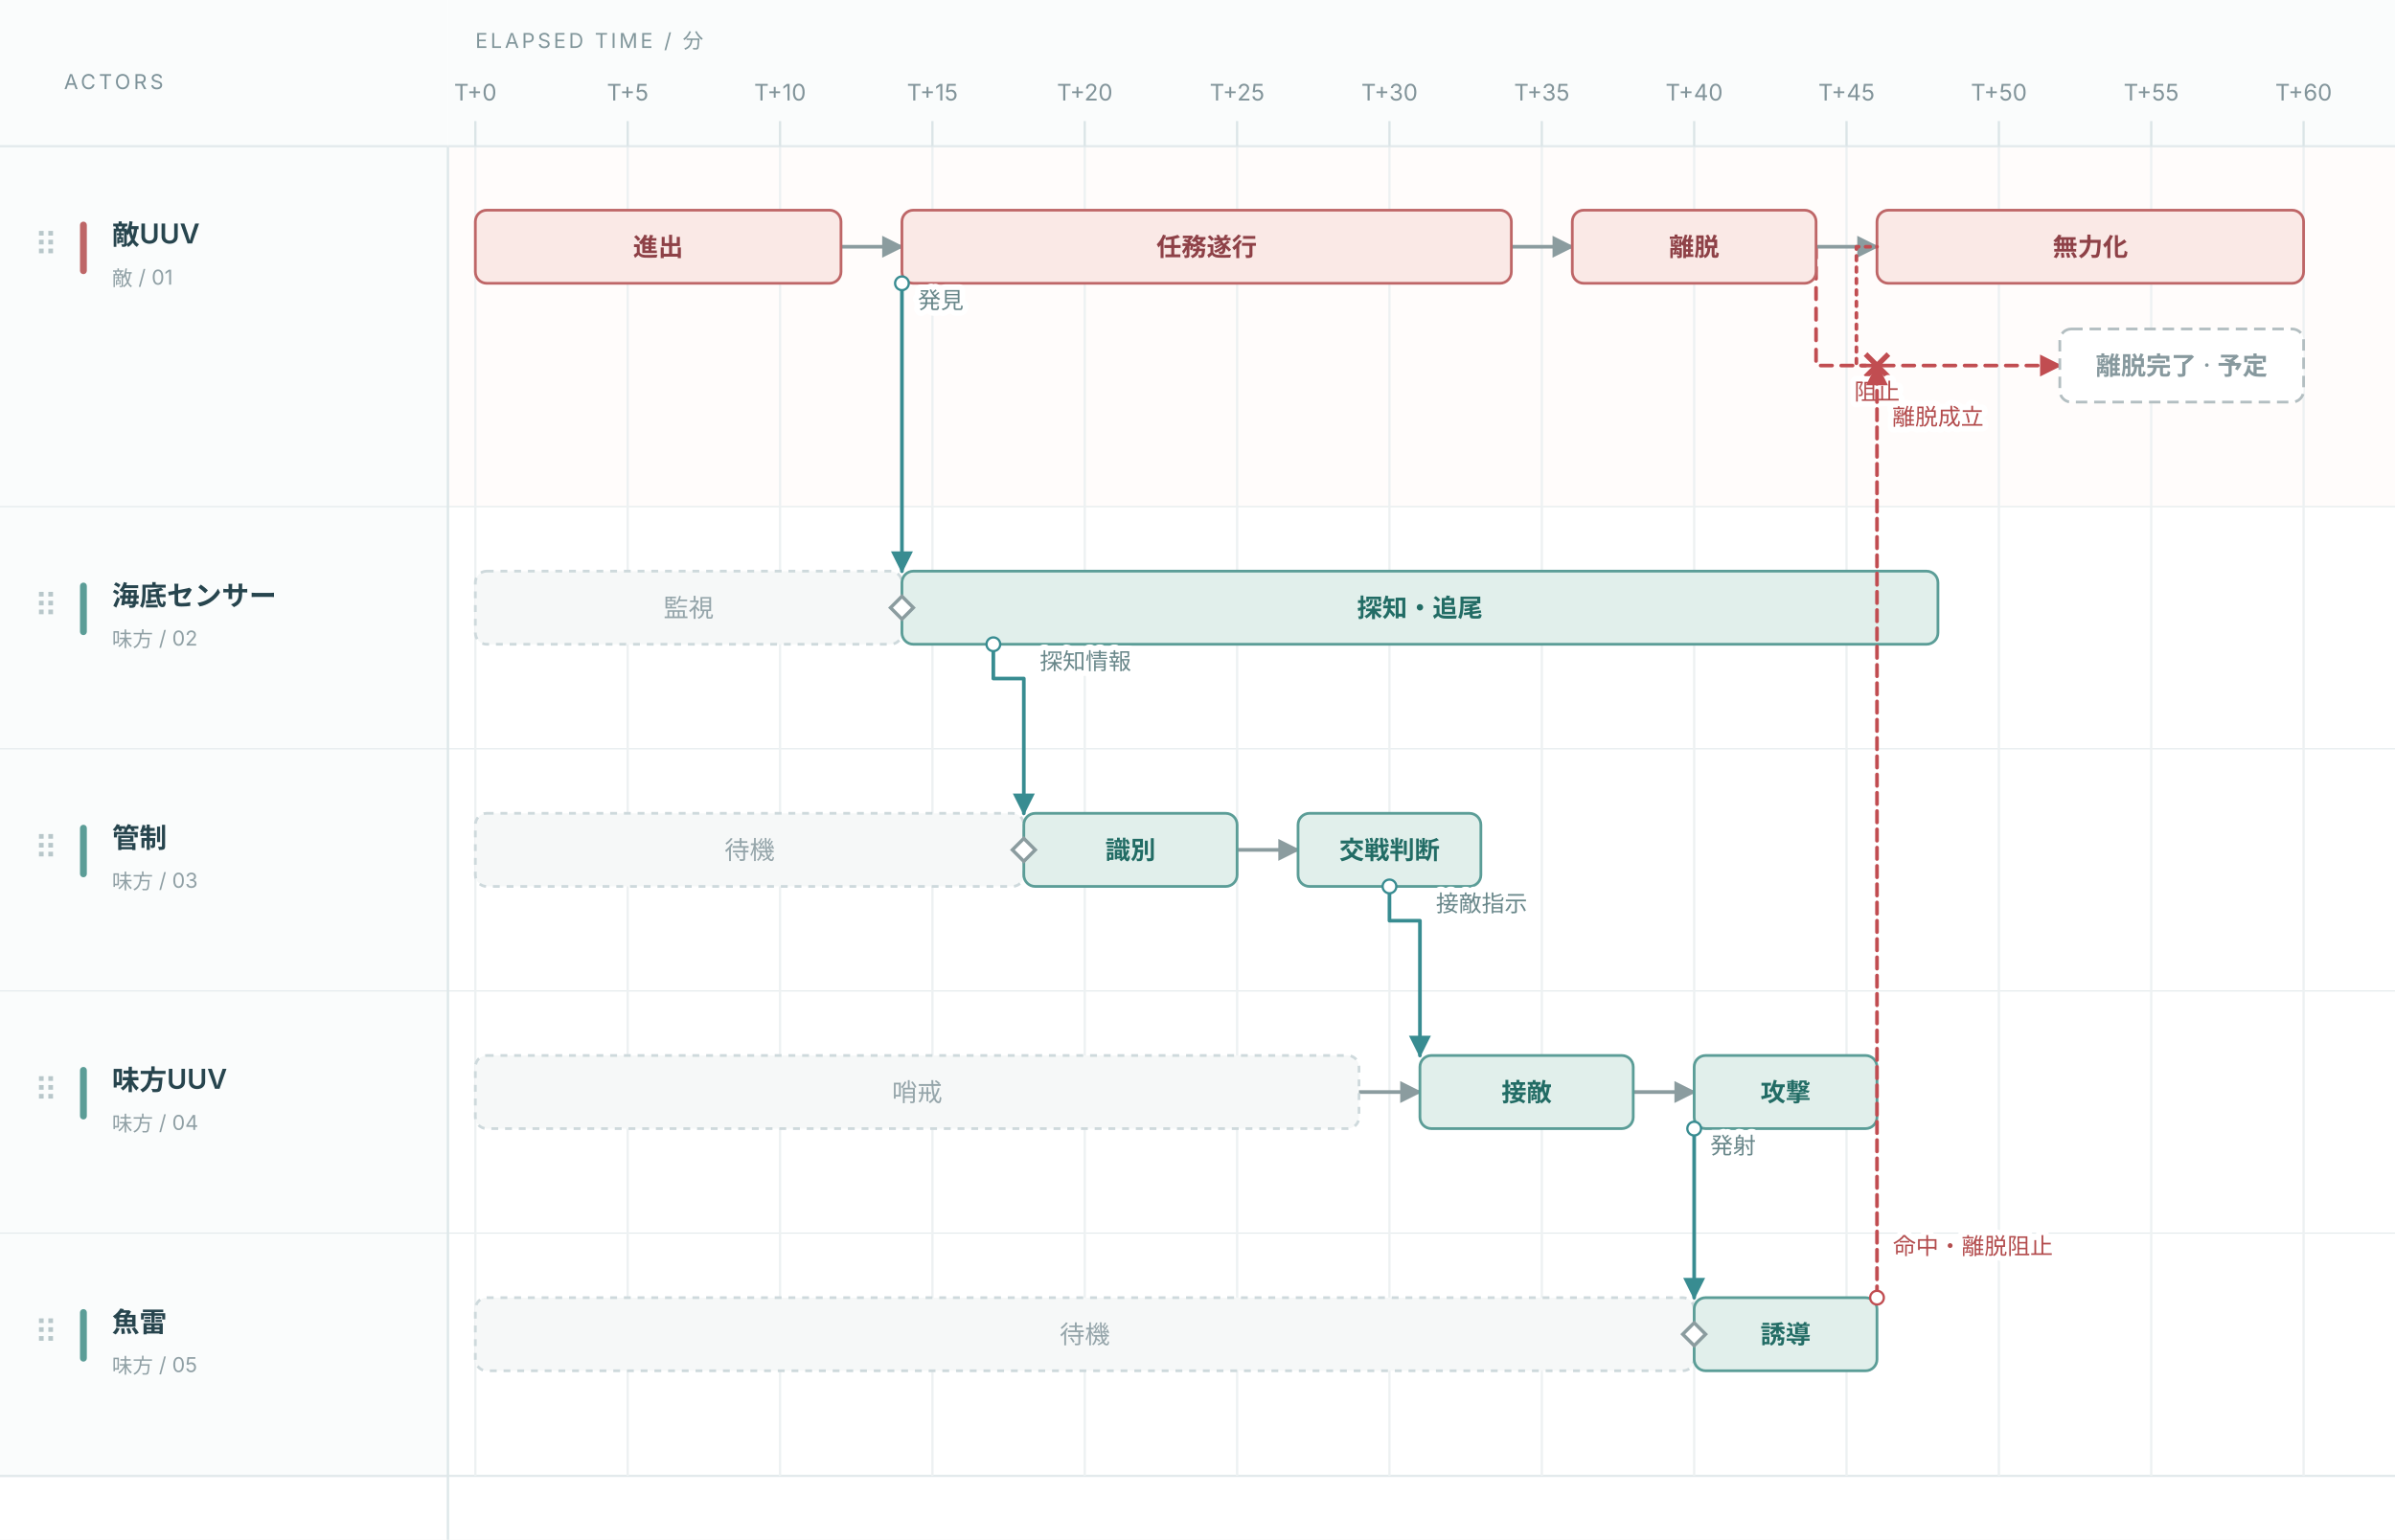
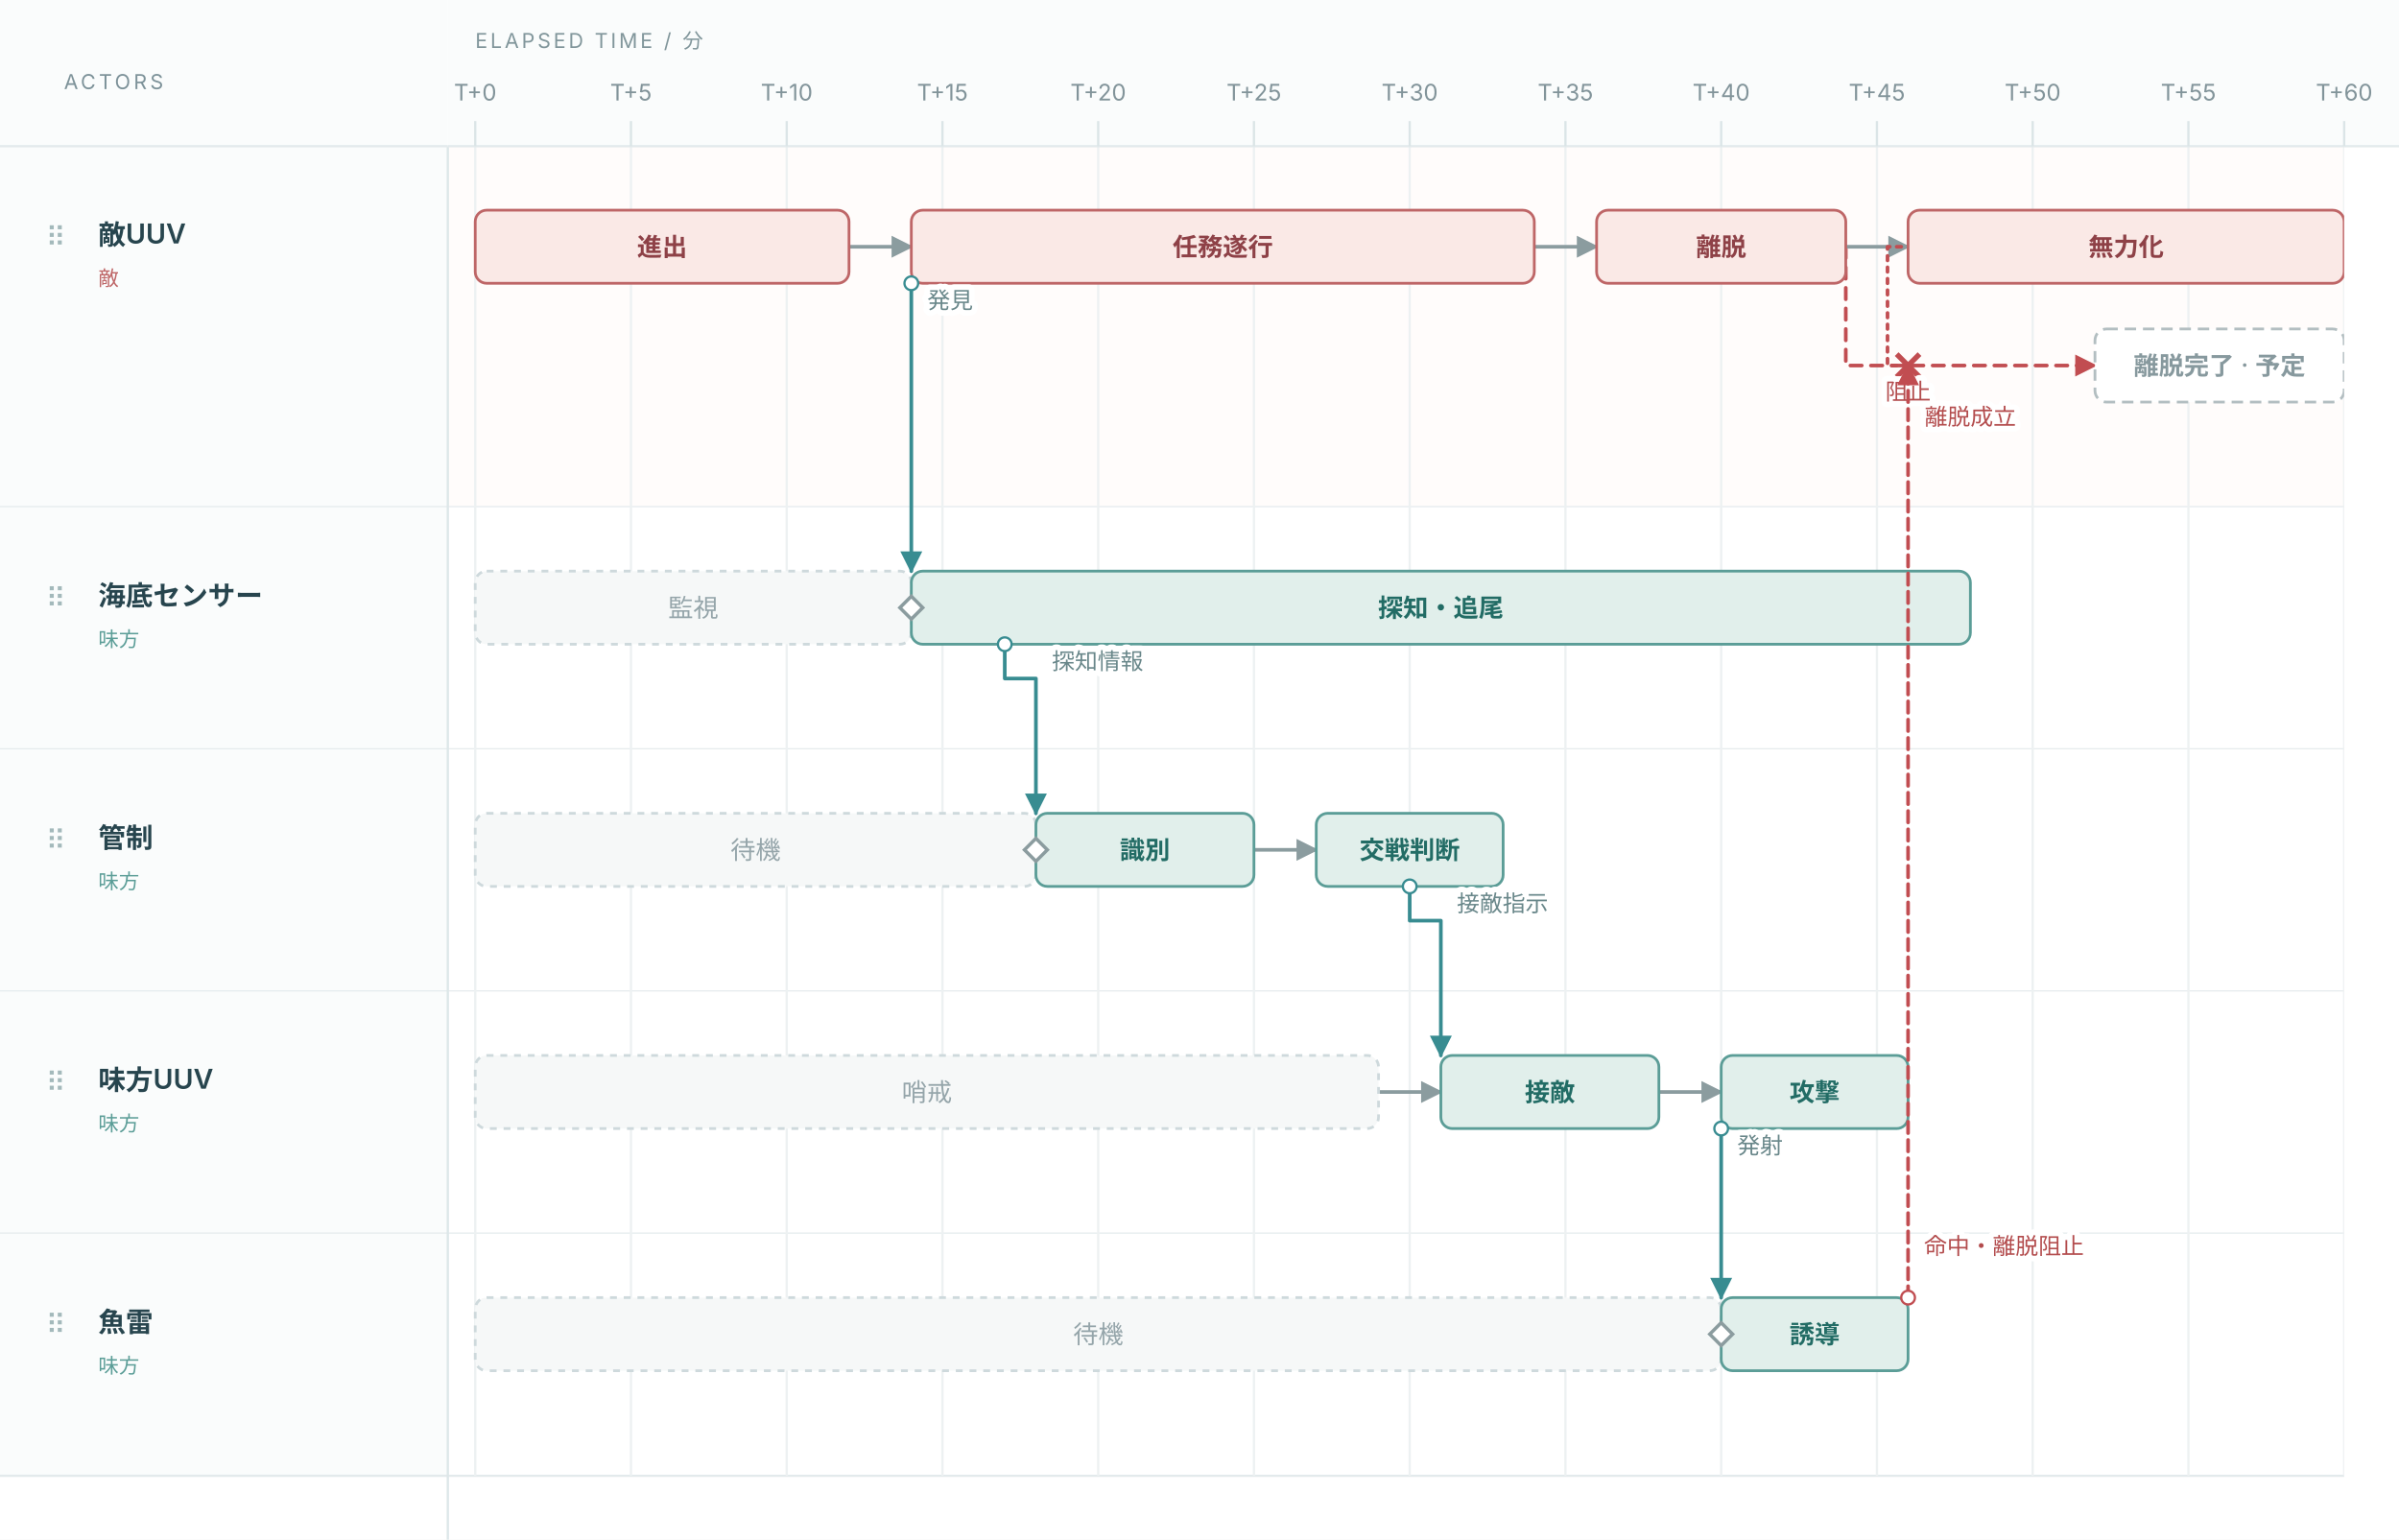
- <svg xmlns="http://www.w3.org/2000/svg" id="timeline" role="img" aria-label="Mission State Timeline" width="1048" height="674" viewBox="0 0 1048 674">
+ <svg xmlns="http://www.w3.org/2000/svg" id="timeline" role="img" aria-label="Mission State Timeline" width="1050" height="674" viewBox="0 0 1050 674">
  <style>
-     text{font-family:Inter,"Segoe UI","Noto Sans JP",sans-serif}.grid{stroke:#edf1f2;stroke-width:1}.tick{fill:#82949a;font-size:10px}.rowline{stroke:#e3eaec;stroke-width:1}.state{cursor:grab}.state:active{cursor:grabbing}.state .body{stroke-width:1.2}.state.selected .body{stroke:#087f80;stroke-width:2.4}.state:hover .body{stroke-width:2}.state text{pointer-events:none}.state .resize{cursor:ew-resize;fill:transparent}.state .handle-line{stroke:#69948d;opacity:0;pointer-events:none}.state:hover .handle-line,.state.selected .handle-line{opacity:1}.port{fill:white;stroke:#087f80;stroke-width:1.5;opacity:0;cursor:crosshair}.state:hover .port,.state.selected .port,.link-mode .port{opacity:1}.edge{cursor:pointer}.edge .hit{stroke:transparent;stroke-width:13;fill:none}.edge .line{fill:none;stroke-linejoin:round;stroke-linecap:round;stroke-width:1.6}.edge.selected .line{stroke-width:3}.edge:hover .line{stroke-width:2.6}.edge-label{font-size:10px;paint-order:stroke;stroke:#fff;stroke-width:5;stroke-linejoin:round;fill:#69878a}.edge.block .edge-label{fill:#b34c4d}.dimmed{opacity:.17}.actor-label{cursor:grab}.actor-label text{pointer-events:none}.actor-label:hover .actor-bg{fill:#edf5f3}.actor-label.selected .actor-bg{fill:#e4f1ec}.actor-label .actor-name{font-size:12px;fill:#27454e;font-weight:600}.blocked-cross{stroke:#c14d51;stroke-width:2.3;fill:none}.pending-ring{fill:none;stroke:#098784;stroke-width:2;stroke-dasharray:4 3}.drop-indicator{stroke:#087f80;stroke-width:3}.export-hide{display:none}
+     text{font-family:Inter,"Segoe UI","Noto Sans JP",sans-serif}.grid{stroke:#edf1f2;stroke-width:1}.tick{fill:#82949a;font-size:10px}.rowline{stroke:#e3eaec;stroke-width:1}.state{cursor:grab}.state:active{cursor:grabbing}.state .body{stroke-width:1.2}.state.selected .body{stroke:#087f80;stroke-width:2.4}.state:hover .body{stroke-width:2}.state text{pointer-events:none}.state .resize{cursor:ew-resize;fill:#fff;fill-opacity:0}.state .handle-line{stroke:#69948d;opacity:0;pointer-events:none}.state:hover .handle-line,.state.selected .handle-line{opacity:1}.port{fill:white;stroke:#087f80;stroke-width:1.5;opacity:.6;cursor:crosshair}.state:hover .port,.state.selected .port,.link-mode .port{opacity:1}.edge{cursor:pointer}.edge .hit{stroke:transparent;stroke-width:13;fill:none}.edge .line{fill:none;stroke-linejoin:round;stroke-linecap:round;stroke-width:1.6}.edge.selected .line{stroke-width:3}.edge:hover .line{stroke-width:2.6}.edge-label{font-size:10px;paint-order:stroke;stroke:#fff;stroke-width:5;stroke-linejoin:round;fill:#69878a}.edge.block .edge-label{fill:#b34c4d}.dimmed{opacity:.17}.actor-label{cursor:grab}.actor-label text{pointer-events:none}.actor-label:hover .actor-bg{fill:#edf5f3}.actor-label.selected .actor-bg{fill:#e4f1ec}.actor-label .actor-name{font-size:12px;fill:#27454e;font-weight:600}.blocked-cross{stroke:#c14d51;stroke-width:2.3;fill:none}.pending-ring{fill:none;stroke:#098784;stroke-width:2;stroke-dasharray:4 3}.drop-indicator{stroke:#087f80;stroke-width:3}.export-hide{display:none}
  </style>
  <defs>
    <marker id="arrow-gray" viewBox="0 0 10 10" refX="9" refY="5" markerWidth="6" markerHeight="6" orient="auto-start-reverse">
      <path d="M 0 0 L 10 5 L 0 10 z" fill="#8b9c9f" />
    </marker>
    <marker id="arrow-teal" viewBox="0 0 10 10" refX="9" refY="5" markerWidth="6" markerHeight="6" orient="auto-start-reverse">
      <path d="M 0 0 L 10 5 L 0 10 z" fill="#388c91" />
    </marker>
    <marker id="arrow-red" viewBox="0 0 10 10" refX="9" refY="5" markerWidth="6" markerHeight="6" orient="auto-start-reverse">
      <path d="M 0 0 L 10 5 L 0 10 z" fill="#c14d51" />
    </marker>
  </defs>
-   <rect width="1048" height="674" fill="white" />
-   <rect data-row="enemy" x="196" y="64" width="852" height="158" fill="#fffcfb" />
-   <line class="rowline" x1="0" y1="222" x2="1048" y2="222" />
-   <rect data-row="sensor" x="196" y="222" width="852" height="106" fill="#fff" />
-   <line class="rowline" x1="0" y1="328" x2="1048" y2="328" />
-   <rect data-row="control" x="196" y="328" width="852" height="106" fill="#fff" />
-   <line class="rowline" x1="0" y1="434" x2="1048" y2="434" />
-   <rect data-row="uuv" x="196" y="434" width="852" height="106" fill="#fff" />
-   <line class="rowline" x1="0" y1="540" x2="1048" y2="540" />
-   <rect data-row="torpedo" x="196" y="540" width="852" height="106" fill="#fff" />
-   <line class="rowline" x1="0" y1="646" x2="1048" y2="646" />
-   <line class="grid" x1="208" y1="64" x2="208" y2="646" />
-   <line class="grid" x1="274.667" y1="64" x2="274.667" y2="646" />
-   <line class="grid" x1="341.333" y1="64" x2="341.333" y2="646" />
-   <line class="grid" x1="408" y1="64" x2="408" y2="646" />
-   <line class="grid" x1="474.667" y1="64" x2="474.667" y2="646" />
-   <line class="grid" x1="541.333" y1="64" x2="541.333" y2="646" />
-   <line class="grid" x1="608" y1="64" x2="608" y2="646" />
-   <line class="grid" x1="674.667" y1="64" x2="674.667" y2="646" />
-   <line class="grid" x1="741.333" y1="64" x2="741.333" y2="646" />
-   <line class="grid" x1="808" y1="64" x2="808" y2="646" />
-   <line class="grid" x1="874.667" y1="64" x2="874.667" y2="646" />
-   <line class="grid" x1="941.333" y1="64" x2="941.333" y2="646" />
-   <line class="grid" x1="1008" y1="64" x2="1008" y2="646" />
-   <g data-type="transition" data-id="et1" class="edge">
-     <path class="hit" d="M 368 108 V 108 H 394.667" />
-     <path class="line" d="M 368 108 V 108 H 394.667" stroke="#8b9c9f" marker-end="url(#arrow-gray)" />
-   </g>
-   <g data-type="transition" data-id="et2" class="edge">
-     <path class="hit" d="M 661.333 108 V 108 H 688" />
-     <path class="line" d="M 661.333 108 V 108 H 688" stroke="#8b9c9f" marker-end="url(#arrow-gray)" />
-   </g>
-   <g data-type="transition" data-id="escape" class="edge block">
-     <path class="hit" d="M 794.667 108 V 160 H 901.333" />
-     <path class="line" d="M 794.667 108 V 160 H 901.333" stroke="#c14d51" stroke-dasharray="5 4" marker-end="url(#arrow-red)" />
-     <text class="edge-label" x="848" y="186" text-anchor="middle">離脱成立</text>
-     <path class="blocked-cross" d="M 816.333 155 l 10 10 M 826.333 155 l -10 10" />
-     <text class="edge-label" x="821.333" y="175" text-anchor="middle">阻止</text>
-   </g>
-   <g data-type="transition" data-id="disabled" class="edge">
-     <path class="hit" d="M 794.667 108 V 108 H 821.333" />
-     <path class="line" d="M 794.667 108 V 108 H 821.333" stroke="#8b9c9f" marker-end="url(#arrow-gray)" />
-   </g>
-   <g data-type="transition" data-id="st1" class="edge">
-     <path class="hit" d="M 394.667 266 V 266 H 394.667" />
-     <path class="line" d="M 394.667 266 V 266 H 394.667" stroke="#8b9c9f" marker-end="url(#arrow-gray)" />
-   </g>
-   <g data-type="transition" data-id="ct1" class="edge">
-     <path class="hit" d="M 448 372 V 372 H 448" />
-     <path class="line" d="M 448 372 V 372 H 448" stroke="#8b9c9f" marker-end="url(#arrow-gray)" />
-   </g>
-   <g data-type="transition" data-id="ct2" class="edge">
-     <path class="hit" d="M 541.333 372 V 372 H 568" />
-     <path class="line" d="M 541.333 372 V 372 H 568" stroke="#8b9c9f" marker-end="url(#arrow-gray)" />
-   </g>
-   <g data-type="transition" data-id="ut1" class="edge">
-     <path class="hit" d="M 594.667 478 V 478 H 621.333" />
-     <path class="line" d="M 594.667 478 V 478 H 621.333" stroke="#8b9c9f" marker-end="url(#arrow-gray)" />
-   </g>
-   <g data-type="transition" data-id="ut2" class="edge">
-     <path class="hit" d="M 714.667 478 V 478 H 741.333" />
-     <path class="line" d="M 714.667 478 V 478 H 741.333" stroke="#8b9c9f" marker-end="url(#arrow-gray)" />
-   </g>
-   <g data-type="transition" data-id="tt1" class="edge">
-     <path class="hit" d="M 741.333 584 V 584 H 741.333" />
-     <path class="line" d="M 741.333 584 V 584 H 741.333" stroke="#8b9c9f" marker-end="url(#arrow-gray)" />
-   </g>
-   <g class="state" data-type="state" data-id="e1">
-     <defs>
-       <clipPath id="clip-0">
-         <rect x="213" y="92" width="150" height="32" />
-       </clipPath>
-     </defs>
-     <rect class="body" x="208" y="92" width="160" height="32" rx="5" fill="#fae9e6" stroke="#be6667" />
-     <text x="288" y="112" text-anchor="middle" fill="#8e4147" font-size="11" font-weight="550" clip-path="url(#clip-0)">進出</text>
-   </g>
-   <g class="state" data-type="state" data-id="e2">
-     <defs>
-       <clipPath id="clip-1">
-         <rect x="399.667" y="92" width="256.667" height="32" />
-       </clipPath>
-     </defs>
-     <rect class="body" x="394.667" y="92" width="266.667" height="32" rx="5" fill="#fae9e6" stroke="#be6667" />
-     <text x="528" y="112" text-anchor="middle" fill="#8e4147" font-size="11" font-weight="550" clip-path="url(#clip-1)">任務遂行</text>
-   </g>
-   <g class="state" data-type="state" data-id="e3">
-     <defs>
-       <clipPath id="clip-2">
-         <rect x="693" y="92" width="96.667" height="32" />
-       </clipPath>
-     </defs>
-     <rect class="body" x="688" y="92" width="106.667" height="32" rx="5" fill="#fae9e6" stroke="#be6667" />
-     <text x="741.333" y="112" text-anchor="middle" fill="#8e4147" font-size="11" font-weight="550" clip-path="url(#clip-2)">離脱</text>
-   </g>
-   <g class="state" data-type="state" data-id="e4">
-     <defs>
-       <clipPath id="clip-3">
-         <rect x="906.333" y="144" width="96.667" height="32" />
-       </clipPath>
-     </defs>
-     <rect class="body" x="901.333" y="144" width="106.667" height="32" rx="5" fill="#fff" stroke="#b3bec1" stroke-dasharray="5 3" />
-     <text x="954.667" y="164" text-anchor="middle" fill="#87999e" font-size="11" font-weight="550" clip-path="url(#clip-3)">離脱完了 · 予定</text>
-   </g>
-   <g class="state" data-type="state" data-id="e5">
-     <defs>
-       <clipPath id="clip-4">
-         <rect x="826.333" y="92" width="176.667" height="32" />
-       </clipPath>
-     </defs>
-     <rect class="body" x="821.333" y="92" width="186.667" height="32" rx="5" fill="#fae9e6" stroke="#be6667" />
-     <text x="914.667" y="112" text-anchor="middle" fill="#8e4147" font-size="11" font-weight="550" clip-path="url(#clip-4)">無力化</text>
-   </g>
-   <g class="state" data-type="state" data-id="s1">
-     <defs>
-       <clipPath id="clip-5">
-         <rect x="213" y="250" width="176.667" height="32" />
-       </clipPath>
-     </defs>
-     <rect class="body" x="208" y="250" width="186.667" height="32" rx="5" fill="#f6f8f8" stroke="#ced9dc" stroke-dasharray="3 3" />
-     <text x="301.333" y="270" text-anchor="middle" fill="#95a5aa" font-size="11" font-weight="400" clip-path="url(#clip-5)">監視</text>
-   </g>
-   <g class="state" data-type="state" data-id="s2">
-     <defs>
-       <clipPath id="clip-6">
-         <rect x="399.667" y="250" width="443.333" height="32" />
-       </clipPath>
-     </defs>
-     <rect class="body" x="394.667" y="250" width="453.333" height="32" rx="5" fill="#e1efeb" stroke="#5b9d97" />
-     <text x="621.333" y="270" text-anchor="middle" fill="#226c65" font-size="11" font-weight="550" clip-path="url(#clip-6)">探知・追尾</text>
-   </g>
-   <g class="state" data-type="state" data-id="c1">
-     <defs>
-       <clipPath id="clip-7">
-         <rect x="213" y="356" width="230" height="32" />
-       </clipPath>
-     </defs>
-     <rect class="body" x="208" y="356" width="240" height="32" rx="5" fill="#f6f8f8" stroke="#ced9dc" stroke-dasharray="3 3" />
-     <text x="328" y="376" text-anchor="middle" fill="#95a5aa" font-size="11" font-weight="400" clip-path="url(#clip-7)">待機</text>
-   </g>
-   <g class="state" data-type="state" data-id="c2">
-     <defs>
-       <clipPath id="clip-8">
-         <rect x="453" y="356" width="83.333" height="32" />
-       </clipPath>
-     </defs>
-     <rect class="body" x="448" y="356" width="93.333" height="32" rx="5" fill="#e1efeb" stroke="#5b9d97" />
-     <text x="494.667" y="376" text-anchor="middle" fill="#226c65" font-size="11" font-weight="550" clip-path="url(#clip-8)">識別</text>
-   </g>
-   <g class="state" data-type="state" data-id="c3">
-     <defs>
-       <clipPath id="clip-9">
-         <rect x="573" y="356" width="70" height="32" />
-       </clipPath>
-     </defs>
-     <rect class="body" x="568" y="356" width="80" height="32" rx="5" fill="#e1efeb" stroke="#5b9d97" />
-     <text x="608" y="376" text-anchor="middle" fill="#226c65" font-size="11" font-weight="550" clip-path="url(#clip-9)">交戦判断</text>
-   </g>
-   <g class="state" data-type="state" data-id="u1">
-     <defs>
-       <clipPath id="clip-10">
-         <rect x="213" y="462" width="376.667" height="32" />
-       </clipPath>
-     </defs>
-     <rect class="body" x="208" y="462" width="386.667" height="32" rx="5" fill="#f6f8f8" stroke="#ced9dc" stroke-dasharray="3 3" />
-     <text x="401.333" y="482" text-anchor="middle" fill="#95a5aa" font-size="11" font-weight="400" clip-path="url(#clip-10)">哨戒</text>
-   </g>
-   <g class="state" data-type="state" data-id="u2">
-     <defs>
-       <clipPath id="clip-11">
-         <rect x="626.333" y="462" width="83.333" height="32" />
-       </clipPath>
-     </defs>
-     <rect class="body" x="621.333" y="462" width="93.333" height="32" rx="5" fill="#e1efeb" stroke="#5b9d97" />
-     <text x="668" y="482" text-anchor="middle" fill="#226c65" font-size="11" font-weight="550" clip-path="url(#clip-11)">接敵</text>
-   </g>
-   <g class="state" data-type="state" data-id="u3">
-     <defs>
-       <clipPath id="clip-12">
-         <rect x="746.333" y="462" width="70" height="32" />
-       </clipPath>
-     </defs>
-     <rect class="body" x="741.333" y="462" width="80" height="32" rx="5" fill="#e1efeb" stroke="#5b9d97" />
-     <text x="781.333" y="482" text-anchor="middle" fill="#226c65" font-size="11" font-weight="550" clip-path="url(#clip-12)">攻撃</text>
-   </g>
-   <g class="state" data-type="state" data-id="t1">
-     <defs>
-       <clipPath id="clip-13">
-         <rect x="213" y="568" width="523.333" height="32" />
-       </clipPath>
-     </defs>
-     <rect class="body" x="208" y="568" width="533.333" height="32" rx="5" fill="#f6f8f8" stroke="#ced9dc" stroke-dasharray="3 3" />
-     <text x="474.667" y="588" text-anchor="middle" fill="#95a5aa" font-size="11" font-weight="400" clip-path="url(#clip-13)">待機</text>
-   </g>
-   <g class="state" data-type="state" data-id="t2">
-     <defs>
-       <clipPath id="clip-14">
-         <rect x="746.333" y="568" width="70" height="32" />
-       </clipPath>
-     </defs>
-     <rect class="body" x="741.333" y="568" width="80" height="32" rx="5" fill="#e1efeb" stroke="#5b9d97" />
-     <text x="781.333" y="588" text-anchor="middle" fill="#226c65" font-size="11" font-weight="550" clip-path="url(#clip-14)">誘導</text>
-   </g>
-   <g data-type="transition" data-id="st1" class="edge">
-     <path d="M 394.667 261 l 5 5 -5 5 -5 -5 Z" fill="white" stroke="#8b9c9f" stroke-width="1.5" />
-   </g>
-   <g data-type="transition" data-id="ct1" class="edge">
-     <path d="M 448 367 l 5 5 -5 5 -5 -5 Z" fill="white" stroke="#8b9c9f" stroke-width="1.5" />
-   </g>
-   <g data-type="transition" data-id="tt1" class="edge">
-     <path d="M 741.333 579 l 5 5 -5 5 -5 -5 Z" fill="white" stroke="#8b9c9f" stroke-width="1.5" />
-   </g>
-   <g class="edge" data-type="interaction" data-id="detect">
-     <path class="hit" d="M 394.667 124 V 139 H 394.667 V 250" />
-     <path class="line" d="M 394.667 124 V 139 H 394.667 V 250" stroke="#388c91" marker-end="url(#arrow-teal)" />
-     <circle cx="394.667" cy="124" r="3" fill="white" stroke="#388c91" />
-     <text class="edge-label" x="401.667" y="135">発見</text>
-   </g>
-   <g class="edge" data-type="interaction" data-id="report">
-     <path class="hit" d="M 434.667 282 V 297 H 448 V 356" />
-     <path class="line" d="M 434.667 282 V 297 H 448 V 356" stroke="#388c91" marker-end="url(#arrow-teal)" />
-     <circle cx="434.667" cy="282" r="3" fill="white" stroke="#388c91" />
-     <text class="edge-label" x="455" y="293">探知情報</text>
-   </g>
-   <g class="edge" data-type="interaction" data-id="order">
-     <path class="hit" d="M 608 388 V 403 H 621.333 V 462" />
-     <path class="line" d="M 608 388 V 403 H 621.333 V 462" stroke="#388c91" marker-end="url(#arrow-teal)" />
-     <circle cx="608" cy="388" r="3" fill="white" stroke="#388c91" />
-     <text class="edge-label" x="628.333" y="399">接敵指示</text>
-   </g>
-   <g class="edge" data-type="interaction" data-id="launch">
-     <path class="hit" d="M 741.333 494 V 509 H 741.333 V 568" />
-     <path class="line" d="M 741.333 494 V 509 H 741.333 V 568" stroke="#388c91" marker-end="url(#arrow-teal)" />
-     <circle cx="741.333" cy="494" r="3" fill="white" stroke="#388c91" />
-     <text class="edge-label" x="748.333" y="505">発射</text>
-   </g>
-   <g class="edge block" data-type="interaction" data-id="hit">
-     <path class="hit" d="M 821.333 568 V 553 H 821.333 V 160" />
-     <path class="line" d="M 821.333 568 V 553 H 821.333 V 160" stroke="#c14d51" stroke-dasharray="5 3" marker-end="url(#arrow-red)" />
-     <circle cx="821.333" cy="568" r="3" fill="white" stroke="#c14d51" />
-     <text class="edge-label" x="828.333" y="549">命中・離脱阻止</text>
-     <path class="line" d="M 821.333 160 H 812.333 V 108 H 821.333" stroke="#c14d51" stroke-dasharray="2 3" />
+   <rect width="1050" height="674" fill="white" />
+   <defs>
+     <clipPath id="plot-clip">
+       <rect x="196" y="64" width="830" height="610" />
+     </clipPath>
+   </defs>
+   <g id="plot" clip-path="url(#plot-clip)">
+     <rect data-row="enemy" x="196" y="64" width="854" height="158" fill="#fffcfb" />
+     <line class="rowline" x1="0" y1="222" x2="1050" y2="222" />
+     <rect data-row="sensor" x="196" y="222" width="854" height="106" fill="#fff" />
+     <line class="rowline" x1="0" y1="328" x2="1050" y2="328" />
+     <rect data-row="control" x="196" y="328" width="854" height="106" fill="#fff" />
+     <line class="rowline" x1="0" y1="434" x2="1050" y2="434" />
+     <rect data-row="uuv" x="196" y="434" width="854" height="106" fill="#fff" />
+     <line class="rowline" x1="0" y1="540" x2="1050" y2="540" />
+     <rect data-row="torpedo" x="196" y="540" width="854" height="106" fill="#fff" />
+     <line class="rowline" x1="0" y1="646" x2="1050" y2="646" />
+     <line class="grid" x1="208" y1="64" x2="208" y2="646" />
+     <line class="grid" x1="276.167" y1="64" x2="276.167" y2="646" />
+     <line class="grid" x1="344.333" y1="64" x2="344.333" y2="646" />
+     <line class="grid" x1="412.5" y1="64" x2="412.5" y2="646" />
+     <line class="grid" x1="480.667" y1="64" x2="480.667" y2="646" />
+     <line class="grid" x1="548.833" y1="64" x2="548.833" y2="646" />
+     <line class="grid" x1="617" y1="64" x2="617" y2="646" />
+     <line class="grid" x1="685.167" y1="64" x2="685.167" y2="646" />
+     <line class="grid" x1="753.333" y1="64" x2="753.333" y2="646" />
+     <line class="grid" x1="821.5" y1="64" x2="821.5" y2="646" />
+     <line class="grid" x1="889.667" y1="64" x2="889.667" y2="646" />
+     <line class="grid" x1="957.833" y1="64" x2="957.833" y2="646" />
+     <line class="grid" x1="1026" y1="64" x2="1026" y2="646" />
+     <g data-type="transition" data-id="et1" class="edge">
+       <path class="hit" d="M 371.6 108 V 108 H 398.867" />
+       <path class="line" d="M 371.6 108 V 108 H 398.867" stroke="#8b9c9f" marker-end="url(#arrow-gray)" />
+     </g>
+     <g data-type="transition" data-id="et2" class="edge">
+       <path class="hit" d="M 671.533 108 V 108 H 698.8" />
+       <path class="line" d="M 671.533 108 V 108 H 698.8" stroke="#8b9c9f" marker-end="url(#arrow-gray)" />
+     </g>
+     <g data-type="transition" data-id="escape" class="edge block">
+       <path class="hit" d="M 807.867 108 V 160 H 916.933" />
+       <path class="line" d="M 807.867 108 V 160 H 916.933" stroke="#c14d51" stroke-dasharray="5 4" marker-end="url(#arrow-red)" />
+       <text class="edge-label" x="862.4" y="186" text-anchor="middle">離脱成立</text>
+       <path class="blocked-cross" d="M 830.133 155 l 10 10 M 840.133 155 l -10 10" />
+       <text class="edge-label" x="835.133" y="175" text-anchor="middle">阻止</text>
+     </g>
+     <g data-type="transition" data-id="disabled" class="edge">
+       <path class="hit" d="M 807.867 108 V 108 H 835.133" />
+       <path class="line" d="M 807.867 108 V 108 H 835.133" stroke="#8b9c9f" marker-end="url(#arrow-gray)" />
+     </g>
+     <g data-type="transition" data-id="st1" class="edge">
+       <path class="hit" d="M 398.867 266 V 266 H 398.867" />
+       <path class="line" d="M 398.867 266 V 266 H 398.867" stroke="#8b9c9f" marker-end="url(#arrow-gray)" />
+     </g>
+     <g data-type="transition" data-id="ct1" class="edge">
+       <path class="hit" d="M 453.4 372 V 372 H 453.4" />
+       <path class="line" d="M 453.4 372 V 372 H 453.4" stroke="#8b9c9f" marker-end="url(#arrow-gray)" />
+     </g>
+     <g data-type="transition" data-id="ct2" class="edge">
+       <path class="hit" d="M 548.833 372 V 372 H 576.1" />
+       <path class="line" d="M 548.833 372 V 372 H 576.1" stroke="#8b9c9f" marker-end="url(#arrow-gray)" />
+     </g>
+     <g data-type="transition" data-id="ut1" class="edge">
+       <path class="hit" d="M 603.367 478 V 478 H 630.633" />
+       <path class="line" d="M 603.367 478 V 478 H 630.633" stroke="#8b9c9f" marker-end="url(#arrow-gray)" />
+     </g>
+     <g data-type="transition" data-id="ut2" class="edge">
+       <path class="hit" d="M 726.067 478 V 478 H 753.333" />
+       <path class="line" d="M 726.067 478 V 478 H 753.333" stroke="#8b9c9f" marker-end="url(#arrow-gray)" />
+     </g>
+     <g data-type="transition" data-id="tt1" class="edge">
+       <path class="hit" d="M 753.333 584 V 584 H 753.333" />
+       <path class="line" d="M 753.333 584 V 584 H 753.333" stroke="#8b9c9f" marker-end="url(#arrow-gray)" />
+     </g>
+     <g class="state" data-type="state" data-id="e1">
+       <defs>
+         <clipPath id="clip-0">
+           <rect x="213" y="92" width="153.6" height="32" />
+         </clipPath>
+       </defs>
+       <rect class="body" x="208" y="92" width="163.6" height="32" rx="5" fill="#fae9e6" stroke="#be6667" />
+       <text x="289.8" y="112" text-anchor="middle" fill="#8e4147" font-size="11" font-weight="550" clip-path="url(#clip-0)">進出</text>
+     </g>
+     <g class="state" data-type="state" data-id="e2">
+       <defs>
+         <clipPath id="clip-1">
+           <rect x="403.867" y="92" width="262.667" height="32" />
+         </clipPath>
+       </defs>
+       <rect class="body" x="398.867" y="92" width="272.667" height="32" rx="5" fill="#fae9e6" stroke="#be6667" />
+       <text x="535.2" y="112" text-anchor="middle" fill="#8e4147" font-size="11" font-weight="550" clip-path="url(#clip-1)">任務遂行</text>
+     </g>
+     <g class="state" data-type="state" data-id="e3">
+       <defs>
+         <clipPath id="clip-2">
+           <rect x="703.8" y="92" width="99.067" height="32" />
+         </clipPath>
+       </defs>
+       <rect class="body" x="698.8" y="92" width="109.067" height="32" rx="5" fill="#fae9e6" stroke="#be6667" />
+       <text x="753.333" y="112" text-anchor="middle" fill="#8e4147" font-size="11" font-weight="550" clip-path="url(#clip-2)">離脱</text>
+     </g>
+     <g class="state" data-type="state" data-id="e4">
+       <defs>
+         <clipPath id="clip-3">
+           <rect x="921.933" y="144" width="99.067" height="32" />
+         </clipPath>
+       </defs>
+       <rect class="body" x="916.933" y="144" width="109.067" height="32" rx="5" fill="#fff" stroke="#b3bec1" stroke-dasharray="5 3" />
+       <text x="971.467" y="164" text-anchor="middle" fill="#87999e" font-size="11" font-weight="550" clip-path="url(#clip-3)">離脱完了 · 予定</text>
+     </g>
+     <g class="state" data-type="state" data-id="e5">
+       <defs>
+         <clipPath id="clip-4">
+           <rect x="840.133" y="92" width="180.867" height="32" />
+         </clipPath>
+       </defs>
+       <rect class="body" x="835.133" y="92" width="190.867" height="32" rx="5" fill="#fae9e6" stroke="#be6667" />
+       <text x="930.567" y="112" text-anchor="middle" fill="#8e4147" font-size="11" font-weight="550" clip-path="url(#clip-4)">無力化</text>
+     </g>
+     <g class="state" data-type="state" data-id="s1">
+       <defs>
+         <clipPath id="clip-5">
+           <rect x="213" y="250" width="180.867" height="32" />
+         </clipPath>
+       </defs>
+       <rect class="body" x="208" y="250" width="190.867" height="32" rx="5" fill="#f6f8f8" stroke="#ced9dc" stroke-dasharray="3 3" />
+       <text x="303.433" y="270" text-anchor="middle" fill="#95a5aa" font-size="11" font-weight="400" clip-path="url(#clip-5)">監視</text>
+     </g>
+     <g class="state" data-type="state" data-id="s2">
+       <defs>
+         <clipPath id="clip-6">
+           <rect x="403.867" y="250" width="453.533" height="32" />
+         </clipPath>
+       </defs>
+       <rect class="body" x="398.867" y="250" width="463.533" height="32" rx="5" fill="#e1efeb" stroke="#5b9d97" />
+       <text x="630.633" y="270" text-anchor="middle" fill="#226c65" font-size="11" font-weight="550" clip-path="url(#clip-6)">探知・追尾</text>
+     </g>
+     <g class="state" data-type="state" data-id="c1">
+       <defs>
+         <clipPath id="clip-7">
+           <rect x="213" y="356" width="235.4" height="32" />
+         </clipPath>
+       </defs>
+       <rect class="body" x="208" y="356" width="245.4" height="32" rx="5" fill="#f6f8f8" stroke="#ced9dc" stroke-dasharray="3 3" />
+       <text x="330.7" y="376" text-anchor="middle" fill="#95a5aa" font-size="11" font-weight="400" clip-path="url(#clip-7)">待機</text>
+     </g>
+     <g class="state" data-type="state" data-id="c2">
+       <defs>
+         <clipPath id="clip-8">
+           <rect x="458.4" y="356" width="85.433" height="32" />
+         </clipPath>
+       </defs>
+       <rect class="body" x="453.4" y="356" width="95.433" height="32" rx="5" fill="#e1efeb" stroke="#5b9d97" />
+       <text x="501.117" y="376" text-anchor="middle" fill="#226c65" font-size="11" font-weight="550" clip-path="url(#clip-8)">識別</text>
+     </g>
+     <g class="state" data-type="state" data-id="c3">
+       <defs>
+         <clipPath id="clip-9">
+           <rect x="581.1" y="356" width="71.8" height="32" />
+         </clipPath>
+       </defs>
+       <rect class="body" x="576.1" y="356" width="81.8" height="32" rx="5" fill="#e1efeb" stroke="#5b9d97" />
+       <text x="617" y="376" text-anchor="middle" fill="#226c65" font-size="11" font-weight="550" clip-path="url(#clip-9)">交戦判断</text>
+     </g>
+     <g class="state" data-type="state" data-id="u1">
+       <defs>
+         <clipPath id="clip-10">
+           <rect x="213" y="462" width="385.367" height="32" />
+         </clipPath>
+       </defs>
+       <rect class="body" x="208" y="462" width="395.367" height="32" rx="5" fill="#f6f8f8" stroke="#ced9dc" stroke-dasharray="3 3" />
+       <text x="405.683" y="482" text-anchor="middle" fill="#95a5aa" font-size="11" font-weight="400" clip-path="url(#clip-10)">哨戒</text>
+     </g>
+     <g class="state" data-type="state" data-id="u2">
+       <defs>
+         <clipPath id="clip-11">
+           <rect x="635.633" y="462" width="85.433" height="32" />
+         </clipPath>
+       </defs>
+       <rect class="body" x="630.633" y="462" width="95.433" height="32" rx="5" fill="#e1efeb" stroke="#5b9d97" />
+       <text x="678.35" y="482" text-anchor="middle" fill="#226c65" font-size="11" font-weight="550" clip-path="url(#clip-11)">接敵</text>
+     </g>
+     <g class="state" data-type="state" data-id="u3">
+       <defs>
+         <clipPath id="clip-12">
+           <rect x="758.333" y="462" width="71.8" height="32" />
+         </clipPath>
+       </defs>
+       <rect class="body" x="753.333" y="462" width="81.8" height="32" rx="5" fill="#e1efeb" stroke="#5b9d97" />
+       <text x="794.233" y="482" text-anchor="middle" fill="#226c65" font-size="11" font-weight="550" clip-path="url(#clip-12)">攻撃</text>
+     </g>
+     <g class="state" data-type="state" data-id="t1">
+       <defs>
+         <clipPath id="clip-13">
+           <rect x="213" y="568" width="535.333" height="32" />
+         </clipPath>
+       </defs>
+       <rect class="body" x="208" y="568" width="545.333" height="32" rx="5" fill="#f6f8f8" stroke="#ced9dc" stroke-dasharray="3 3" />
+       <text x="480.667" y="588" text-anchor="middle" fill="#95a5aa" font-size="11" font-weight="400" clip-path="url(#clip-13)">待機</text>
+     </g>
+     <g class="state" data-type="state" data-id="t2">
+       <defs>
+         <clipPath id="clip-14">
+           <rect x="758.333" y="568" width="71.8" height="32" />
+         </clipPath>
+       </defs>
+       <rect class="body" x="753.333" y="568" width="81.8" height="32" rx="5" fill="#e1efeb" stroke="#5b9d97" />
+       <text x="794.233" y="588" text-anchor="middle" fill="#226c65" font-size="11" font-weight="550" clip-path="url(#clip-14)">誘導</text>
+     </g>
+     <g data-type="transition" data-id="st1" class="edge">
+       <path d="M 398.867 261 l 5 5 -5 5 -5 -5 Z" fill="white" stroke="#8b9c9f" stroke-width="1.5" />
+     </g>
+     <g data-type="transition" data-id="ct1" class="edge">
+       <path d="M 453.4 367 l 5 5 -5 5 -5 -5 Z" fill="white" stroke="#8b9c9f" stroke-width="1.5" />
+     </g>
+     <g data-type="transition" data-id="tt1" class="edge">
+       <path d="M 753.333 579 l 5 5 -5 5 -5 -5 Z" fill="white" stroke="#8b9c9f" stroke-width="1.5" />
+     </g>
+     <g class="edge" data-type="interaction" data-id="detect">
+       <path class="hit" d="M 398.867 124 V 139 H 398.867 V 250" />
+       <path class="line" d="M 398.867 124 V 139 H 398.867 V 250" stroke="#388c91" marker-end="url(#arrow-teal)" />
+       <circle cx="398.867" cy="124" r="3" fill="white" stroke="#388c91" />
+       <text class="edge-label" x="405.867" y="135">発見</text>
+     </g>
+     <g class="edge" data-type="interaction" data-id="report">
+       <path class="hit" d="M 439.767 282 V 297 H 453.4 V 356" />
+       <path class="line" d="M 439.767 282 V 297 H 453.4 V 356" stroke="#388c91" marker-end="url(#arrow-teal)" />
+       <circle cx="439.767" cy="282" r="3" fill="white" stroke="#388c91" />
+       <text class="edge-label" x="460.4" y="293">探知情報</text>
+     </g>
+     <g class="edge" data-type="interaction" data-id="order">
+       <path class="hit" d="M 617 388 V 403 H 630.633 V 462" />
+       <path class="line" d="M 617 388 V 403 H 630.633 V 462" stroke="#388c91" marker-end="url(#arrow-teal)" />
+       <circle cx="617" cy="388" r="3" fill="white" stroke="#388c91" />
+       <text class="edge-label" x="637.633" y="399">接敵指示</text>
+     </g>
+     <g class="edge" data-type="interaction" data-id="launch">
+       <path class="hit" d="M 753.333 494 V 509 H 753.333 V 568" />
+       <path class="line" d="M 753.333 494 V 509 H 753.333 V 568" stroke="#388c91" marker-end="url(#arrow-teal)" />
+       <circle cx="753.333" cy="494" r="3" fill="white" stroke="#388c91" />
+       <text class="edge-label" x="760.333" y="505">発射</text>
+     </g>
+     <g class="edge block" data-type="interaction" data-id="hit">
+       <path class="hit" d="M 835.133 568 V 553 H 835.133 V 160" />
+       <path class="line" d="M 835.133 568 V 553 H 835.133 V 160" stroke="#c14d51" stroke-dasharray="5 3" marker-end="url(#arrow-red)" />
+       <circle cx="835.133" cy="568" r="3" fill="white" stroke="#c14d51" />
+       <text class="edge-label" x="842.133" y="549">命中・離脱阻止</text>
+       <path class="line" d="M 835.133 160 H 826.133 V 108 H 835.133" stroke="#c14d51" stroke-dasharray="2 3" />
+     </g>
  </g>
  <g id="actor-labels">
    <g class="actor-label" data-type="actor" data-id="enemy">
      <rect class="actor-bg" x="0" y="64" width="196" height="158" fill="#fafcfc" />
      <line class="rowline" x1="0" y1="222" x2="196" y2="222" />
-       <text x="15" y="112" font-size="14" fill="#b8c7ca">⠿</text>
-       <rect x="35" y="97" width="3" height="23" rx="1.5" fill="#be6667" />
-       <text class="actor-name" x="49" y="107">敵UUV</text>
-       <text x="49" y="125" font-size="9" fill="#90a0a5">敵 / 01</text>
+       <text x="20" y="108" font-size="12" fill="#a3b9bb">⠿</text>
+       <text class="actor-name" x="43" y="107">敵UUV</text>
+       <text x="43" y="125" font-size="9" fill="#be6667">敵</text>
    </g>
    <g class="actor-label" data-type="actor" data-id="sensor">
      <rect class="actor-bg" x="0" y="222" width="196" height="106" fill="#fafcfc" />
      <line class="rowline" x1="0" y1="328" x2="196" y2="328" />
-       <text x="15" y="270" font-size="14" fill="#b8c7ca">⠿</text>
-       <rect x="35" y="255" width="3" height="23" rx="1.5" fill="#5b9d97" />
-       <text class="actor-name" x="49" y="265">海底センサー</text>
-       <text x="49" y="283" font-size="9" fill="#90a0a5">味方 / 02</text>
+       <text x="20" y="266" font-size="12" fill="#a3b9bb">⠿</text>
+       <text class="actor-name" x="43" y="265">海底センサー</text>
+       <text x="43" y="283" font-size="9" fill="#5b9d97">味方</text>
    </g>
    <g class="actor-label" data-type="actor" data-id="control">
      <rect class="actor-bg" x="0" y="328" width="196" height="106" fill="#fafcfc" />
      <line class="rowline" x1="0" y1="434" x2="196" y2="434" />
-       <text x="15" y="376" font-size="14" fill="#b8c7ca">⠿</text>
-       <rect x="35" y="361" width="3" height="23" rx="1.5" fill="#5b9d97" />
-       <text class="actor-name" x="49" y="371">管制</text>
-       <text x="49" y="389" font-size="9" fill="#90a0a5">味方 / 03</text>
+       <text x="20" y="372" font-size="12" fill="#a3b9bb">⠿</text>
+       <text class="actor-name" x="43" y="371">管制</text>
+       <text x="43" y="389" font-size="9" fill="#5b9d97">味方</text>
    </g>
    <g class="actor-label" data-type="actor" data-id="uuv">
      <rect class="actor-bg" x="0" y="434" width="196" height="106" fill="#fafcfc" />
      <line class="rowline" x1="0" y1="540" x2="196" y2="540" />
-       <text x="15" y="482" font-size="14" fill="#b8c7ca">⠿</text>
-       <rect x="35" y="467" width="3" height="23" rx="1.5" fill="#5b9d97" />
-       <text class="actor-name" x="49" y="477">味方UUV</text>
-       <text x="49" y="495" font-size="9" fill="#90a0a5">味方 / 04</text>
+       <text x="20" y="478" font-size="12" fill="#a3b9bb">⠿</text>
+       <text class="actor-name" x="43" y="477">味方UUV</text>
+       <text x="43" y="495" font-size="9" fill="#5b9d97">味方</text>
    </g>
    <g class="actor-label" data-type="actor" data-id="torpedo">
      <rect class="actor-bg" x="0" y="540" width="196" height="106" fill="#fafcfc" />
      <line class="rowline" x1="0" y1="646" x2="196" y2="646" />
-       <text x="15" y="588" font-size="14" fill="#b8c7ca">⠿</text>
-       <rect x="35" y="573" width="3" height="23" rx="1.5" fill="#5b9d97" />
-       <text class="actor-name" x="49" y="583">魚雷</text>
-       <text x="49" y="601" font-size="9" fill="#90a0a5">味方 / 05</text>
+       <text x="20" y="584" font-size="12" fill="#a3b9bb">⠿</text>
+       <text class="actor-name" x="43" y="583">魚雷</text>
+       <text x="43" y="601" font-size="9" fill="#5b9d97">味方</text>
    </g>
    <line x1="196" y1="64" x2="196" y2="674" stroke="#dde7e9" />
  </g>
  <g id="time-ruler">
-     <rect x="196" y="0" width="852" height="64" fill="#fafcfc" />
-     <line class="rowline" x1="196" y1="64" x2="1048" y2="64" />
+     <rect x="196" y="0" width="854" height="64" fill="#fafcfc" />
+     <line class="rowline" x1="196" y1="64" x2="1050" y2="64" />
    <text x="208" y="21" font-size="9" letter-spacing="1.2" fill="#81969b">ELAPSED TIME / 分</text>
    <text class="tick" x="208" y="44" text-anchor="middle">T+0</text>
    <line x1="208" y1="53" x2="208" y2="64" stroke="#dbe5e7" />
-     <text class="tick" x="274.667" y="44" text-anchor="middle">T+5</text>
-     <line x1="274.667" y1="53" x2="274.667" y2="64" stroke="#dbe5e7" />
-     <text class="tick" x="341.333" y="44" text-anchor="middle">T+10</text>
-     <line x1="341.333" y1="53" x2="341.333" y2="64" stroke="#dbe5e7" />
-     <text class="tick" x="408" y="44" text-anchor="middle">T+15</text>
-     <line x1="408" y1="53" x2="408" y2="64" stroke="#dbe5e7" />
-     <text class="tick" x="474.667" y="44" text-anchor="middle">T+20</text>
-     <line x1="474.667" y1="53" x2="474.667" y2="64" stroke="#dbe5e7" />
-     <text class="tick" x="541.333" y="44" text-anchor="middle">T+25</text>
-     <line x1="541.333" y1="53" x2="541.333" y2="64" stroke="#dbe5e7" />
-     <text class="tick" x="608" y="44" text-anchor="middle">T+30</text>
-     <line x1="608" y1="53" x2="608" y2="64" stroke="#dbe5e7" />
-     <text class="tick" x="674.667" y="44" text-anchor="middle">T+35</text>
-     <line x1="674.667" y1="53" x2="674.667" y2="64" stroke="#dbe5e7" />
-     <text class="tick" x="741.333" y="44" text-anchor="middle">T+40</text>
-     <line x1="741.333" y1="53" x2="741.333" y2="64" stroke="#dbe5e7" />
-     <text class="tick" x="808" y="44" text-anchor="middle">T+45</text>
-     <line x1="808" y1="53" x2="808" y2="64" stroke="#dbe5e7" />
-     <text class="tick" x="874.667" y="44" text-anchor="middle">T+50</text>
-     <line x1="874.667" y1="53" x2="874.667" y2="64" stroke="#dbe5e7" />
-     <text class="tick" x="941.333" y="44" text-anchor="middle">T+55</text>
-     <line x1="941.333" y1="53" x2="941.333" y2="64" stroke="#dbe5e7" />
-     <text class="tick" x="1008" y="44" text-anchor="middle">T+60</text>
-     <line x1="1008" y1="53" x2="1008" y2="64" stroke="#dbe5e7" />
+     <text class="tick" x="276.167" y="44" text-anchor="middle">T+5</text>
+     <line x1="276.167" y1="53" x2="276.167" y2="64" stroke="#dbe5e7" />
+     <text class="tick" x="344.333" y="44" text-anchor="middle">T+10</text>
+     <line x1="344.333" y1="53" x2="344.333" y2="64" stroke="#dbe5e7" />
+     <text class="tick" x="412.5" y="44" text-anchor="middle">T+15</text>
+     <line x1="412.5" y1="53" x2="412.5" y2="64" stroke="#dbe5e7" />
+     <text class="tick" x="480.667" y="44" text-anchor="middle">T+20</text>
+     <line x1="480.667" y1="53" x2="480.667" y2="64" stroke="#dbe5e7" />
+     <text class="tick" x="548.833" y="44" text-anchor="middle">T+25</text>
+     <line x1="548.833" y1="53" x2="548.833" y2="64" stroke="#dbe5e7" />
+     <text class="tick" x="617" y="44" text-anchor="middle">T+30</text>
+     <line x1="617" y1="53" x2="617" y2="64" stroke="#dbe5e7" />
+     <text class="tick" x="685.167" y="44" text-anchor="middle">T+35</text>
+     <line x1="685.167" y1="53" x2="685.167" y2="64" stroke="#dbe5e7" />
+     <text class="tick" x="753.333" y="44" text-anchor="middle">T+40</text>
+     <line x1="753.333" y1="53" x2="753.333" y2="64" stroke="#dbe5e7" />
+     <text class="tick" x="821.5" y="44" text-anchor="middle">T+45</text>
+     <line x1="821.5" y1="53" x2="821.5" y2="64" stroke="#dbe5e7" />
+     <text class="tick" x="889.667" y="44" text-anchor="middle">T+50</text>
+     <line x1="889.667" y1="53" x2="889.667" y2="64" stroke="#dbe5e7" />
+     <text class="tick" x="957.833" y="44" text-anchor="middle">T+55</text>
+     <line x1="957.833" y1="53" x2="957.833" y2="64" stroke="#dbe5e7" />
+     <text class="tick" x="1026" y="44" text-anchor="middle">T+60</text>
+     <line x1="1026" y1="53" x2="1026" y2="64" stroke="#dbe5e7" />
  </g>
  <g id="corner">
    <rect width="196" height="64" fill="#fafcfc" />
    <text x="28" y="39" font-size="9" letter-spacing="1.4" fill="#7d9299">ACTORS</text>
    <line class="rowline" x1="0" y1="64" x2="196" y2="64" />
  </g>
</svg>
